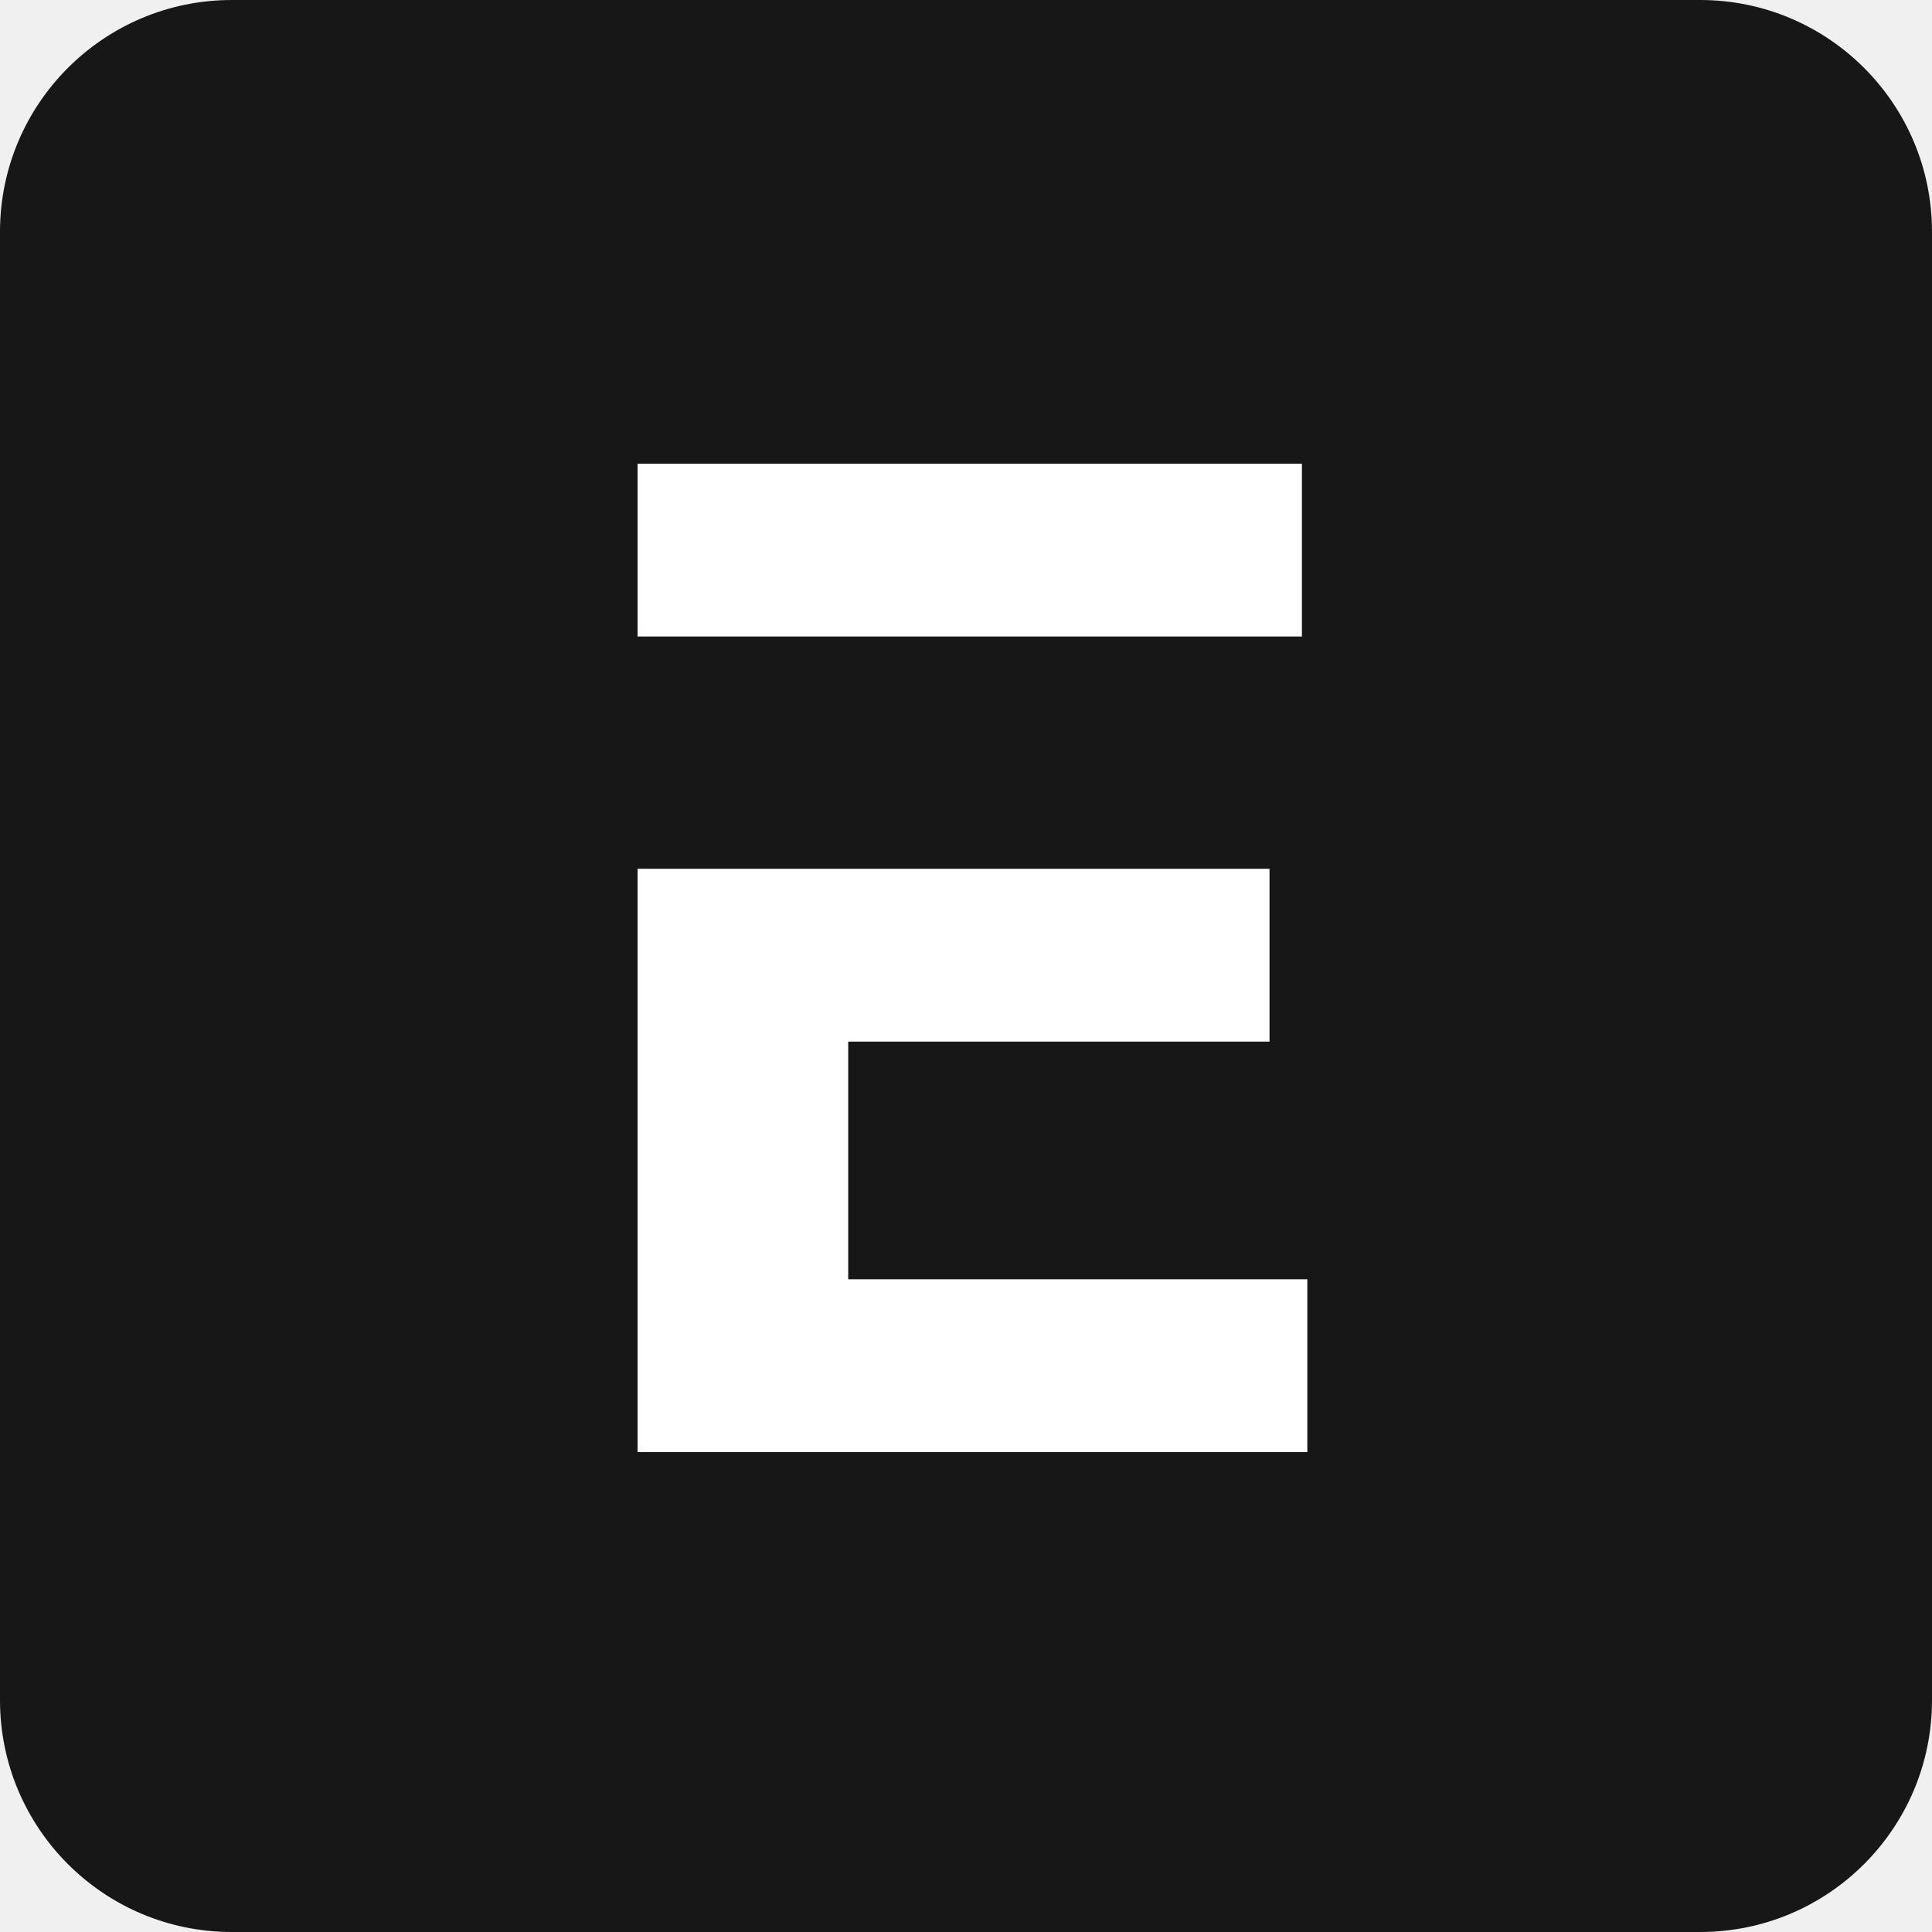
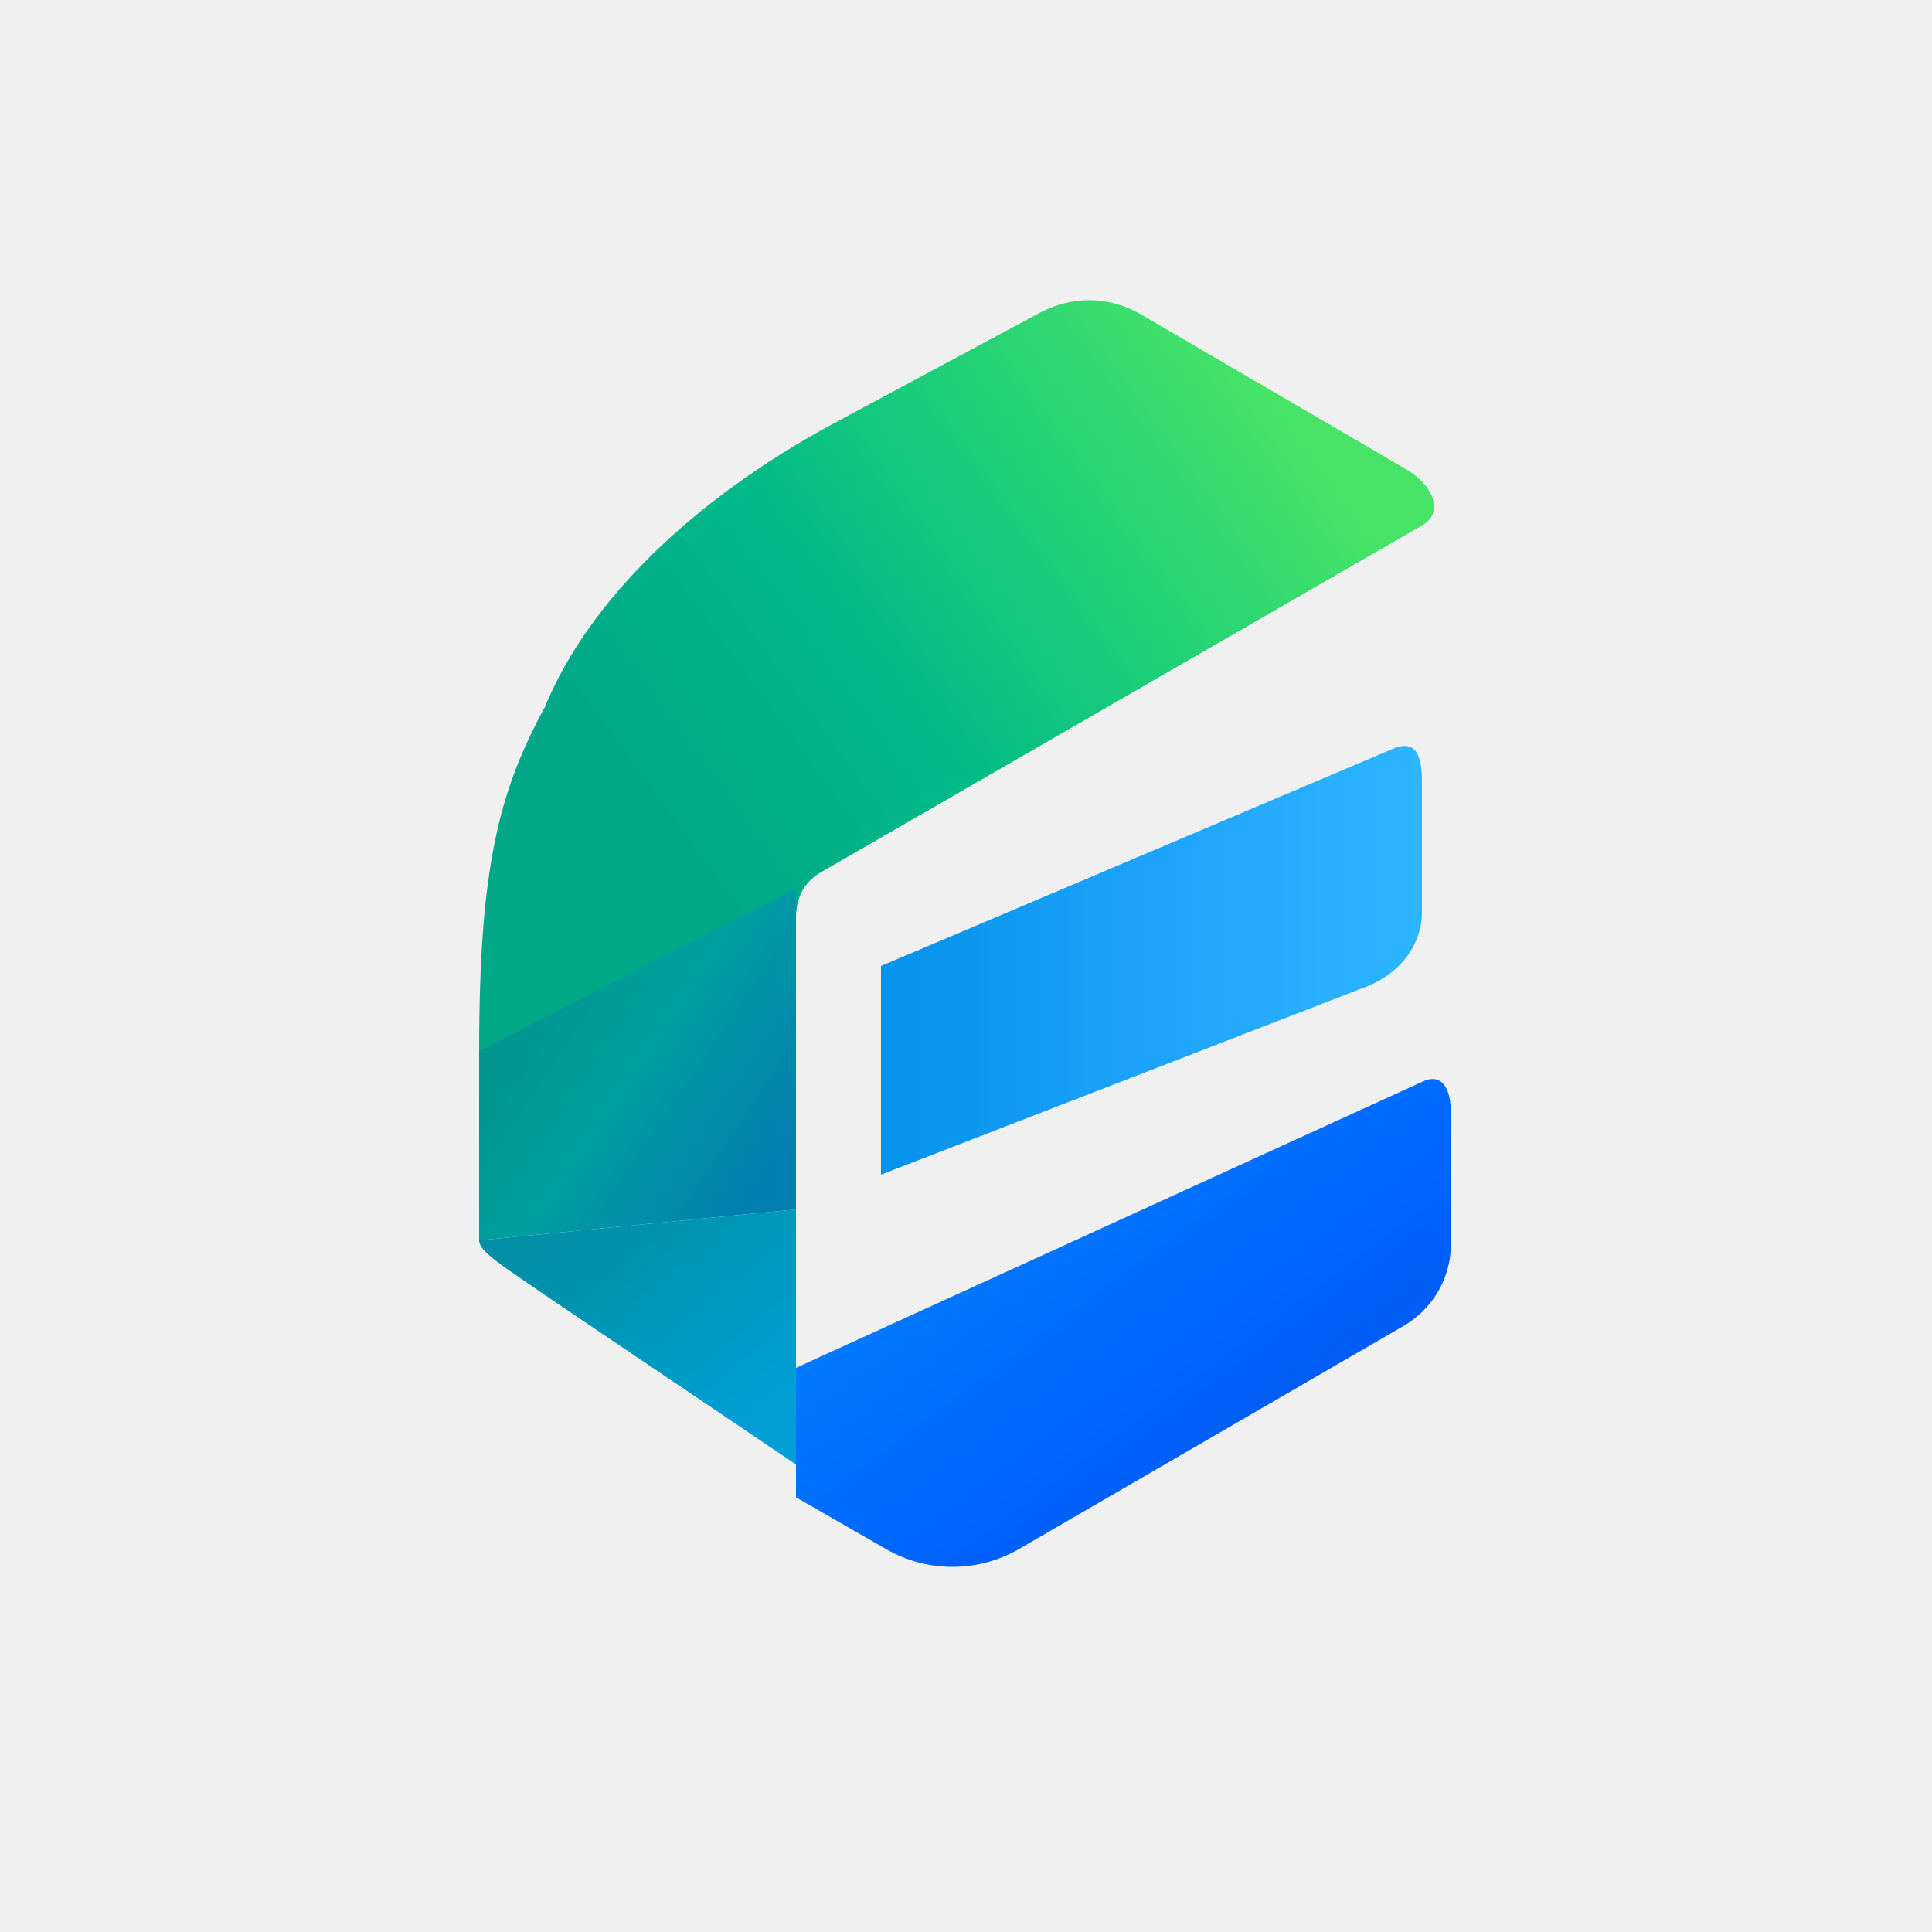
- <svg xmlns="http://www.w3.org/2000/svg" width="100" height="100" viewBox="0 0 100 100" fill="none">
-   <path d="M0 12C0 5.373 5.373 0 12 0H88C94.627 0 100 5.373 100 12V88C100 94.627 94.627 100 88 100H12C5.373 100 0 94.627 0 88V12Z" fill="#171717" />
-   <path d="M65.71 32.946H67.387V24H33V32.946H43.903H65.71Z" fill="white" />
-   <path d="M43.903 66.215V53.914H65.71V44.968H43.903H33V75.161H67.667V66.215H43.903Z" fill="white" />
+ <svg xmlns="http://www.w3.org/2000/svg" viewBox="0 0 1000 1000" width="100%" height="100%">
+   <defs>
+     <linearGradient id="grad-top-green" x1="25%" y1="65%" x2="90%" y2="20%">
+       <stop offset="0%" stop-color="#00A887" />
+       <stop offset="35%" stop-color="#00BA88" />
+       <stop offset="70%" stop-color="#23D275" />
+       <stop offset="100%" stop-color="#46E367" />
+     </linearGradient>
+     <linearGradient id="grad-mid-teal" x1="10%" y1="20%" x2="90%" y2="80%">
+       <stop offset="0%" stop-color="#00938A" />
+       <stop offset="50%" stop-color="#009FA0" />
+       <stop offset="100%" stop-color="#0080B0" />
+     </linearGradient>
+     <linearGradient id="grad-bottom-left" x1="15%" y1="15%" x2="85%" y2="85%">
+       <stop offset="0%" stop-color="#008FA5" />
+       <stop offset="60%" stop-color="#0099C0" />
+       <stop offset="100%" stop-color="#009ED5" />
+     </linearGradient>
+     <linearGradient id="grad-mid-bar" x1="0%" y1="50%" x2="100%" y2="50%">
+       <stop offset="0%" stop-color="#0592EA" />
+       <stop offset="50%" stop-color="#1DA4FA" />
+       <stop offset="100%" stop-color="#2EB5FF" />
+     </linearGradient>
+     <linearGradient id="grad-bottom-base" x1="20%" y1="20%" x2="90%" y2="90%">
+       <stop offset="0%" stop-color="#0080FF" />
+       <stop offset="50%" stop-color="#0066FF" />
+       <stop offset="100%" stop-color="#0052EA" />
+     </linearGradient>
+   </defs>
+   <g id="erpnext-logo-corrected">
+     <path d="M 282 366               C 305 310, 360 258, 430 220               L 538 162               C 555 153, 574 153, 591 163               L 728 243               C 743 252, 747 266, 736 272               L 424 452               C 416 457, 412 465, 412 475               L 412 626               L 248 544               C 248 450, 258 410, 282 366 Z" fill="url(#grad-top-green)" />
+     <path d="M 248 544               L 412 460               L 412 626               L 248 642 Z" fill="url(#grad-mid-teal)" />
+     <path d="M 248 642               L 412 626               L 412 758               L 286 673               C 260 655, 248 648, 248 642 Z" fill="url(#grad-bottom-left)" />
+     <path d="M 456 500               L 720 388               C 733 382, 736 391, 736 405               L 736 472               C 736 489, 725 503, 709 510               L 456 608 Z" fill="url(#grad-mid-bar)" />
+     <path d="M 412 708               L 736 560               C 746 555, 751 563, 751 576               L 751 644               C 751 661, 742 677, 727 686               L 527 802               C 506 814, 480 814, 459 802               L 412 775 Z" fill="url(#grad-bottom-base)" />
+   </g>
</svg>
